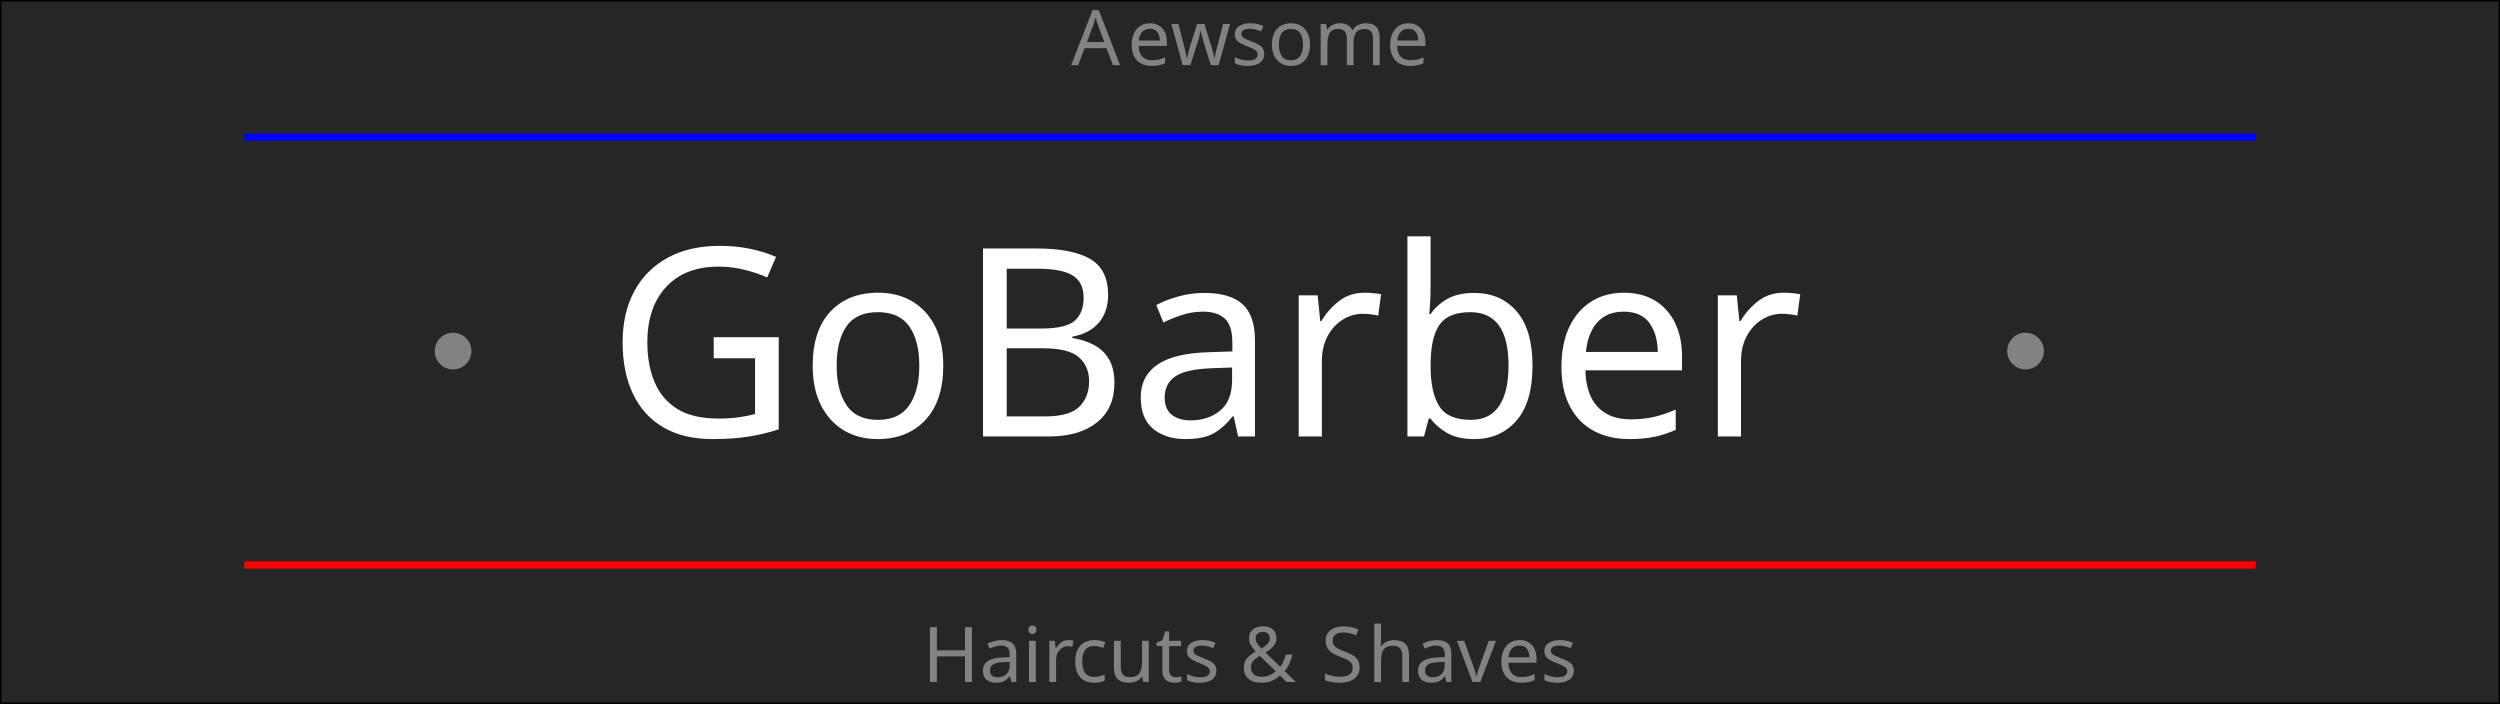
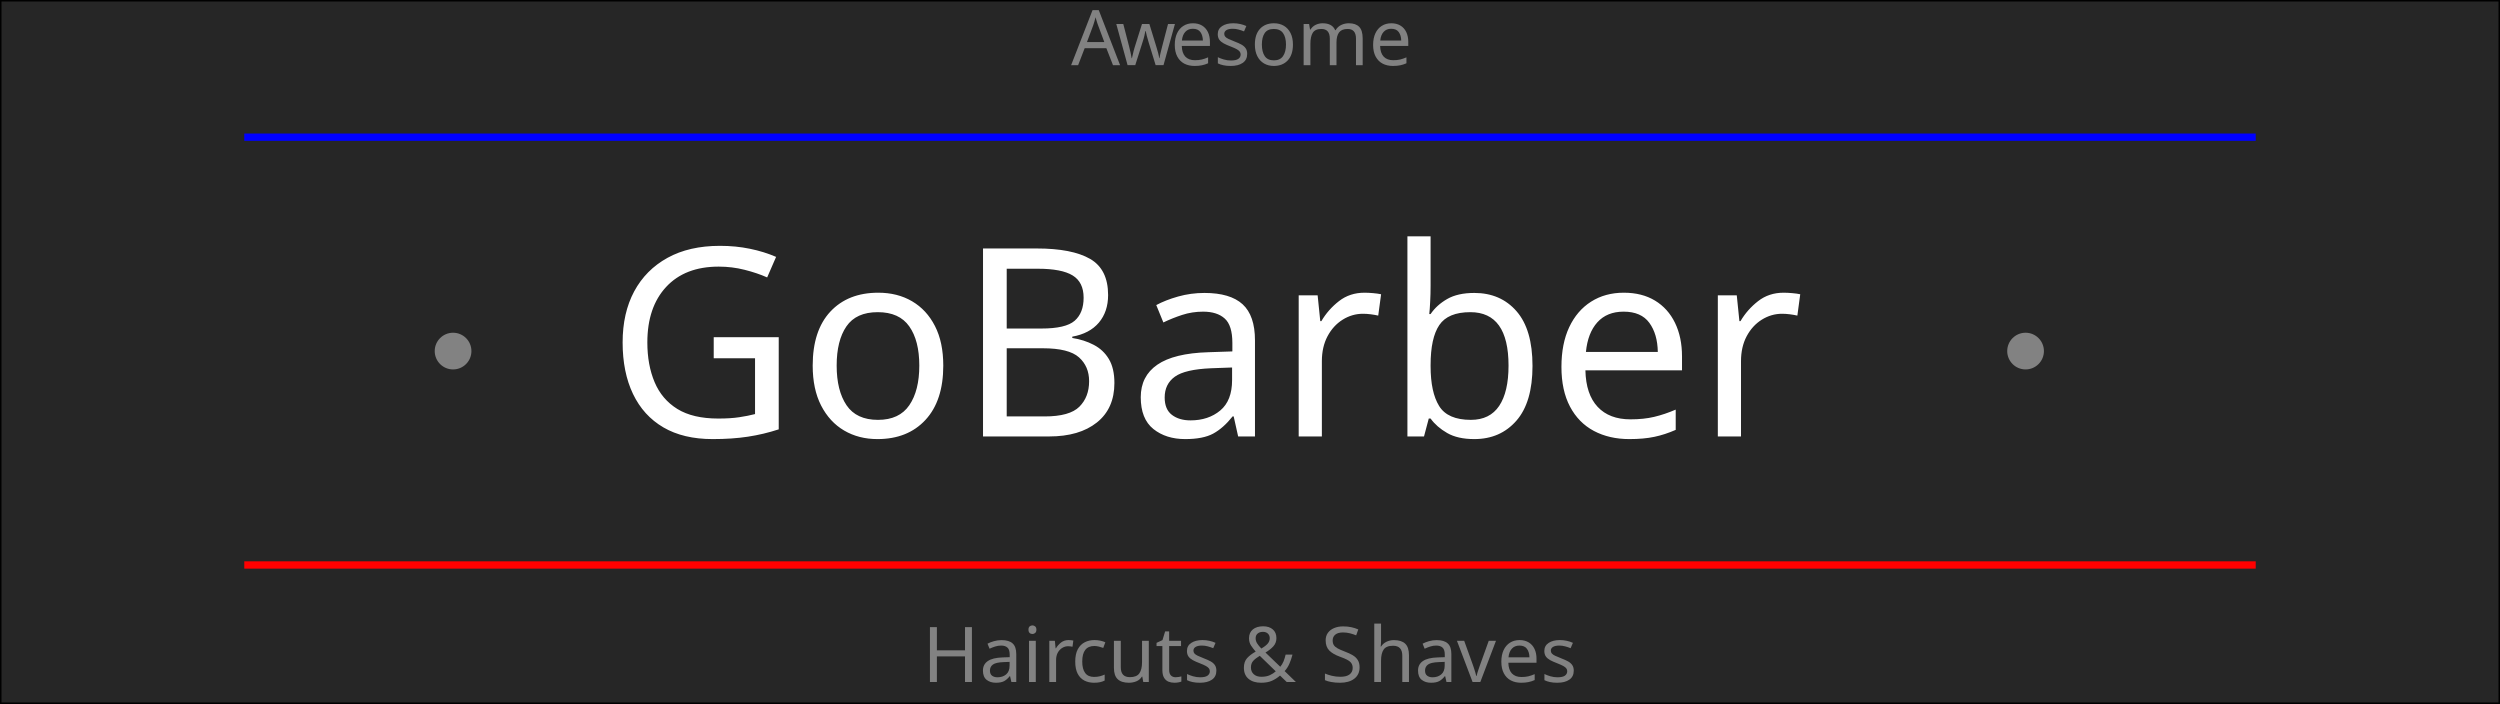
<svg xmlns="http://www.w3.org/2000/svg" version="1.1" x="0px" y="0px" viewBox="0 0 831 234" width="831" height="234" style="enable-background:new 0 0 831 234;" xml:space="preserve">
  <style type="text/css">
	.st0{fill:#262626;stroke:#000000;stroke-miterlimit:10;}
	.st1{fill:#FFFFFF;}
	.st2{font-family:'Poppins-Bold';}
	.st3{font-size:87.513px;}
	.st4{fill:none;stroke:#FF0000;stroke-width:2.431;stroke-miterlimit:12.155;}
	.st5{fill:none;stroke:#0000FF;stroke-width:2.431;stroke-miterlimit:12.155;}
	.st6{fill:#828282;}
	.st7{font-family:'VarelaRound-Regular';}
	.st8{font-size:25.525px;}
</style>
  <g id="Fundo">
    <rect class="st0" width="831" height="234" />
  </g>
  <g id="Camada_1">
    <g id="Camada_2_1_">
      <g id="Camada_1-2">
        <text transform="matrix(1 0 0 1 201.6152 145.0771)" class="st1 st2 st3">GoBarber</text>
        <line class="st4" x1="81.2" y1="187.8" x2="749.8" y2="187.8" />
        <line class="st5" x1="81.2" y1="45.6" x2="749.8" y2="45.6" />
        <g>
          <text transform="matrix(1 0 0 1 356.0396 21.6719)" class="st6 st7 st8">A</text>
-           <text transform="matrix(1 0 0 1 374.7695 21.6719)" class="st6 st7 st8">e</text>
-           <text transform="matrix(1 0 0 1 389.0879 21.6719)" class="st6 st7 st8">wsome</text>
+           <text transform="matrix(1 0 0 1 370.7695 21.6719)" class="st6 st7 st8">w</text>
+           <text transform="matrix(1 0 0 1 389.0879 21.6719)" class="st6 st7 st8">esome</text>
        </g>
        <g>
          <text transform="matrix(1 0 0 1 306.6431 226.6953)" class="st6 st7 st8">Hai</text>
          <text transform="matrix(1 0 0 1 346.6196 226.6953)" class="st6 st7 st8">r</text>
          <text transform="matrix(1 0 0 1 356.0029 226.6953)" class="st6 st7 st8">cuts &amp;</text>
          <text transform="matrix(1 0 0 1 439.1162 226.6953)" class="st6 st7 st8">S</text>
          <text transform="matrix(1 0 0 1 454.6377 226.6953)" class="st6 st7 st8">h</text>
          <text transform="matrix(1 0 0 1 470.1831 226.6953)" class="st6 st7 st8">a</text>
          <text transform="matrix(1 0 0 1 484.2944 226.6953)" class="st6 st7 st8">v</text>
          <text transform="matrix(1 0 0 1 497.6401 226.6953)" class="st6 st7 st8">es</text>
        </g>
        <circle class="st6" cx="673.3" cy="116.7" r="6.1" />
        <circle class="st6" cx="150.6" cy="116.7" r="6.1" />
      </g>
    </g>
  </g>
</svg>
